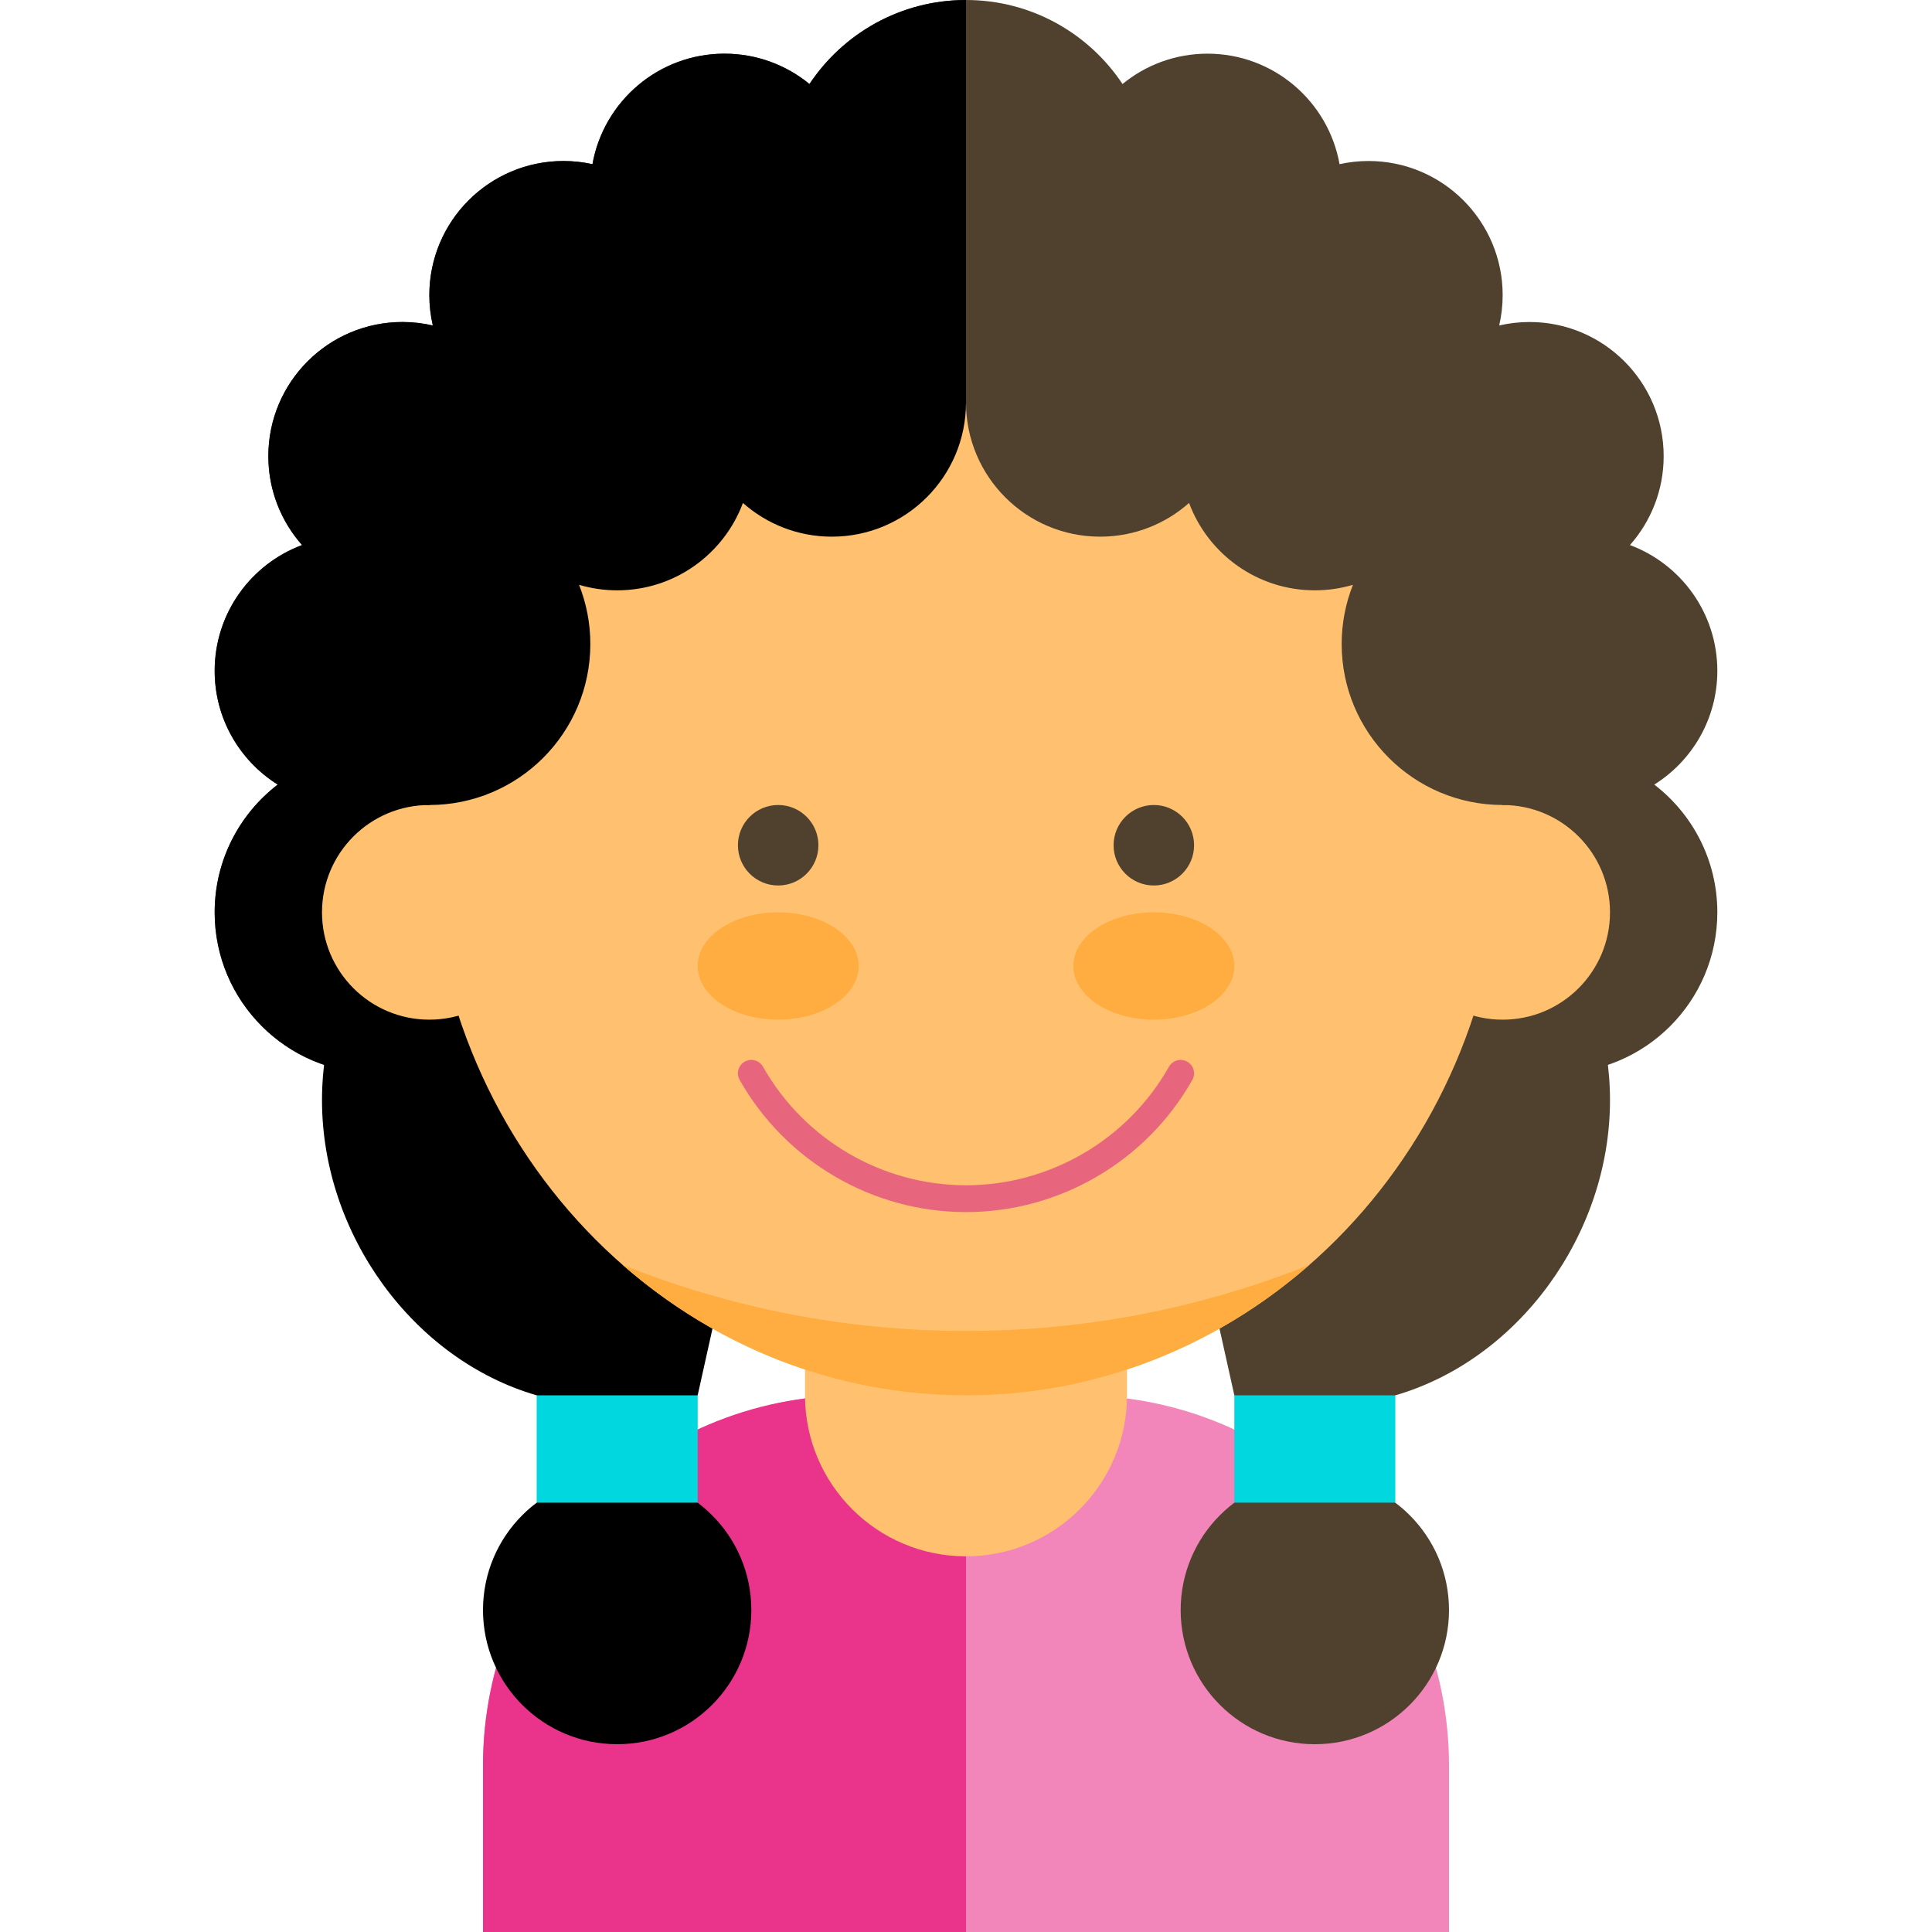
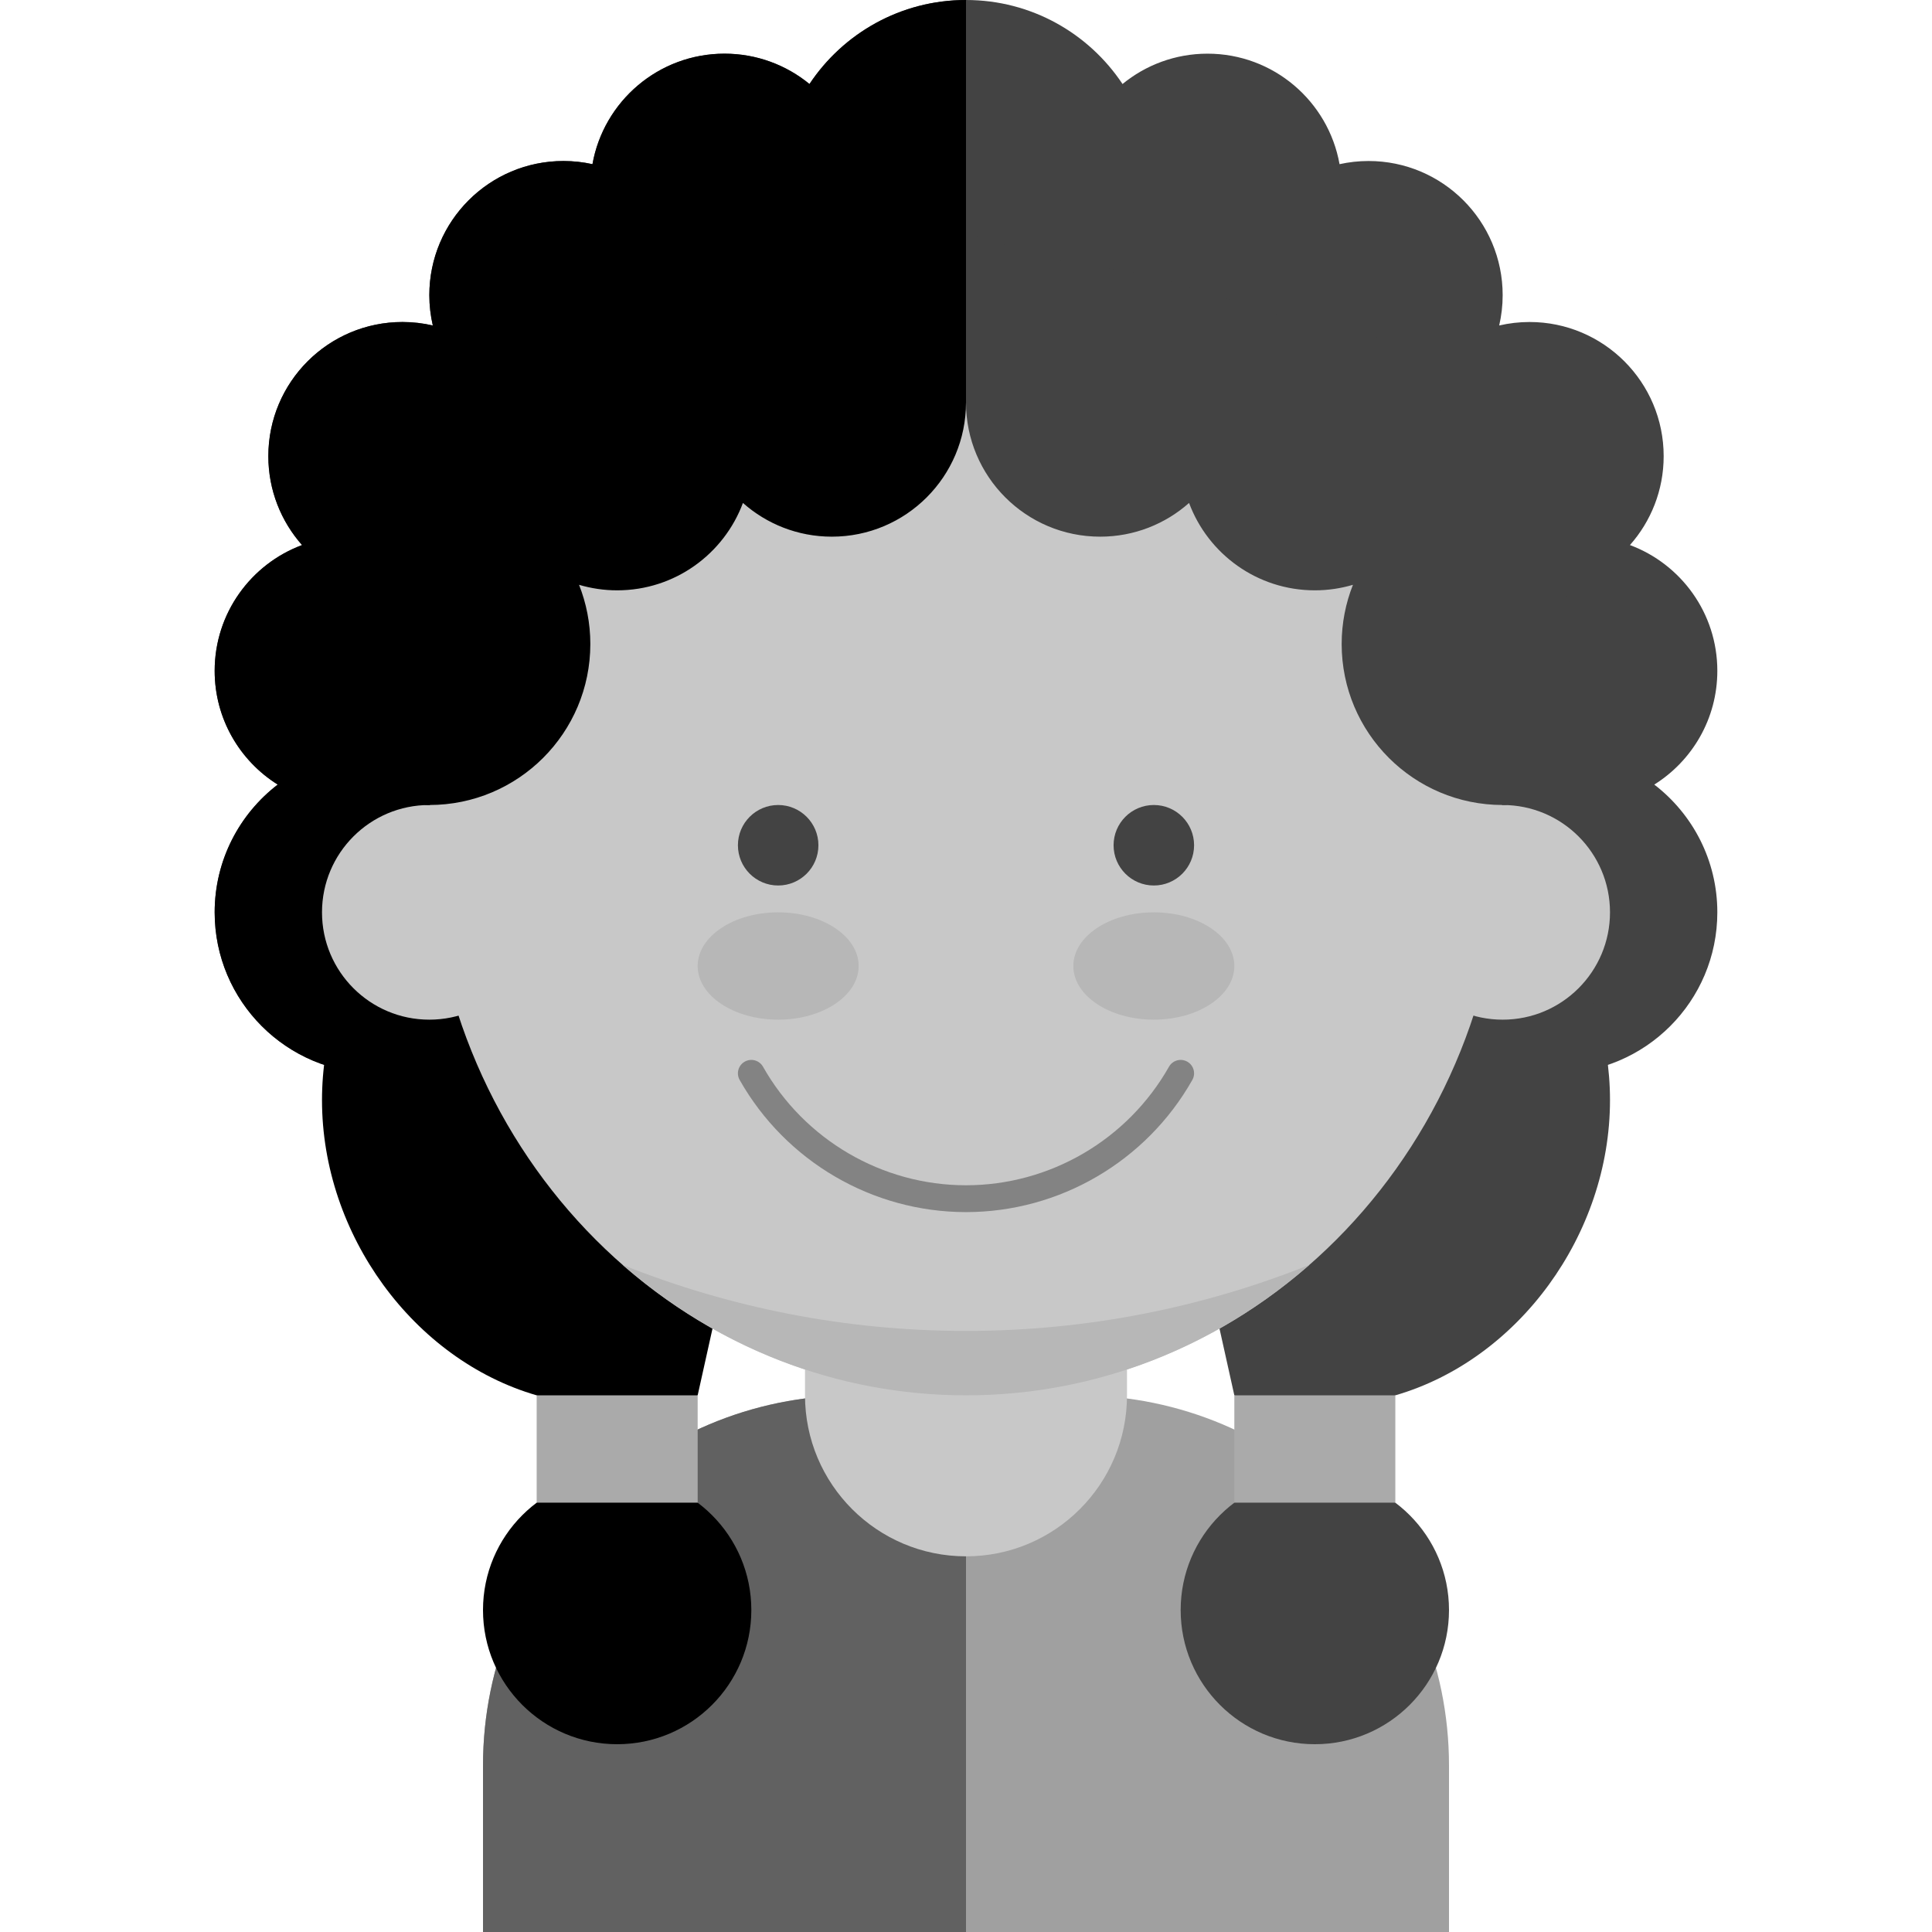
<svg xmlns="http://www.w3.org/2000/svg" version="1.1" id="Layer_1" viewBox="0 0 360 360" xml:space="preserve">
  <defs id="defs1">
	
	
	
	
	
	
	
	
	
	
	
	
	
	
	
	
	
	
	
	
</defs>
-   <path id="XMLID_1774_" style="fill:#f285b9" d="m 201,260 h -21 -21 c -38.107,0 -69,30.893 -69,69 v 31 h 90 90 v -31 c 0,-38.107 -30.893,-69 -69,-69 z" />
+   <path id="XMLID_1774_" style="fill:#a0a0a0" d="m 201,260 h -21 -21 c -38.107,0 -69,30.893 -69,69 v 31 h 90 90 v -31 c 0,-38.107 -30.893,-69 -69,-69 z" />
  <g id="XMLID_1775_">
-     <path id="XMLID_1776_" style="fill:#ea348b" d="m 180,260 h -21 c -38.107,0 -69,30.893 -69,69 v 31 h 90 z" />
+     <path id="XMLID_1776_" style="fill:#616161" d="m 180,260 h -21 c -38.107,0 -69,30.893 -69,69 v 31 h 90 z" />
  </g>
  <g id="XMLID_1777_">
-     <path id="XMLID_1778_" style="fill:#ffc170" d="m 210,260 c 0,16.568 -13.432,30 -30,30 v 0 c -16.568,0 -30,-13.432 -30,-30 v -30 c 0,-16.568 13.432,-30 30,-30 v 0 c 16.568,0 30,13.432 30,30 z" />
+     <path id="XMLID_1778_" style="fill:#c8c8c8" d="m 210,260 c 0,16.568 -13.432,30 -30,30 v 0 c -16.568,0 -30,-13.432 -30,-30 v -30 c 0,-16.568 13.432,-30 30,-30 v 0 c 16.568,0 30,13.432 30,30 z" />
  </g>
-   <path id="XMLID_1779_" style="fill:#50412e" d="M 308.25,146.196 C 315.305,141.777 320,133.939 320,125 320,114.26 313.225,105.104 303.717,101.564 307.624,97.154 310,91.355 310,85 310,71.193 298.807,60 285,60 c -1.943,0 -3.833,0.229 -5.648,0.648 C 279.772,58.832 280,56.943 280,55 280,41.193 268.807,30 255,30 c -1.854,0 -3.657,0.208 -5.395,0.59 C 247.52,18.889 237.301,10 225,10 218.99,10 213.477,12.122 209.166,15.655 202.896,6.221 192.176,0 180,0 167.824,0 157.104,6.221 150.834,15.655 146.523,12.122 141.01,10 135,10 122.699,10 112.479,18.889 110.396,30.59 108.657,30.208 106.854,30 105,30 91.193,30 80,41.193 80,55 c 0,1.943 0.229,3.832 0.648,5.648 C 78.833,60.229 76.943,60 75,60 61.193,60 50,71.193 50,85 c 0,6.355 2.376,12.154 6.283,16.564 C 46.775,105.104 40,114.26 40,125 c 0,8.939 4.695,16.777 11.75,21.196 C 44.607,151.68 40,160.3 40,170 c 0,16.568 13.432,30 30,30 16.568,0 30,-13.432 30,-30 0,-12.073 -7.136,-22.475 -17.416,-27.232 C 87.162,138.236 90,131.95 90,125 90,118.645 87.624,112.846 83.717,108.436 93.225,104.896 100,95.74 100,85 100,83.057 99.771,81.168 99.352,79.352 101.167,79.771 103.057,80 105,80 c 12.301,0 22.521,-8.889 24.605,-20.59 1.738,0.382 3.541,0.59 5.395,0.59 6.01,0 11.523,-2.122 15.834,-5.655 C 157.104,63.779 167.824,70 180,70 192.176,70 202.896,63.779 209.166,54.345 213.477,57.878 242.699,80 255,80 c 1.943,0 3.833,-0.229 5.648,-0.648 C 260.228,81.168 260,83.057 260,85 c 0,10.74 6.775,19.896 16.283,23.436 -3.907,4.41 -6.283,10.209 -6.283,16.564 0,6.95 2.838,13.236 7.416,17.768 C 267.136,147.525 260,157.927 260,170 c 0,16.568 13.432,30 30,30 16.568,0 30,-13.432 30,-30 0,-9.7 -4.607,-18.32 -11.75,-23.804 z" />
+   <path id="XMLID_1779_" style="fill:#434343" d="M 308.25,146.196 C 315.305,141.777 320,133.939 320,125 320,114.26 313.225,105.104 303.717,101.564 307.624,97.154 310,91.355 310,85 310,71.193 298.807,60 285,60 c -1.943,0 -3.833,0.229 -5.648,0.648 C 279.772,58.832 280,56.943 280,55 280,41.193 268.807,30 255,30 c -1.854,0 -3.657,0.208 -5.395,0.59 C 247.52,18.889 237.301,10 225,10 218.99,10 213.477,12.122 209.166,15.655 202.896,6.221 192.176,0 180,0 167.824,0 157.104,6.221 150.834,15.655 146.523,12.122 141.01,10 135,10 122.699,10 112.479,18.889 110.396,30.59 108.657,30.208 106.854,30 105,30 91.193,30 80,41.193 80,55 c 0,1.943 0.229,3.832 0.648,5.648 C 78.833,60.229 76.943,60 75,60 61.193,60 50,71.193 50,85 c 0,6.355 2.376,12.154 6.283,16.564 C 46.775,105.104 40,114.26 40,125 c 0,8.939 4.695,16.777 11.75,21.196 C 44.607,151.68 40,160.3 40,170 c 0,16.568 13.432,30 30,30 16.568,0 30,-13.432 30,-30 0,-12.073 -7.136,-22.475 -17.416,-27.232 C 87.162,138.236 90,131.95 90,125 90,118.645 87.624,112.846 83.717,108.436 93.225,104.896 100,95.74 100,85 100,83.057 99.771,81.168 99.352,79.352 101.167,79.771 103.057,80 105,80 c 12.301,0 22.521,-8.889 24.605,-20.59 1.738,0.382 3.541,0.59 5.395,0.59 6.01,0 11.523,-2.122 15.834,-5.655 C 157.104,63.779 167.824,70 180,70 192.176,70 202.896,63.779 209.166,54.345 213.477,57.878 242.699,80 255,80 c 1.943,0 3.833,-0.229 5.648,-0.648 C 260.228,81.168 260,83.057 260,85 c 0,10.74 6.775,19.896 16.283,23.436 -3.907,4.41 -6.283,10.209 -6.283,16.564 0,6.95 2.838,13.236 7.416,17.768 C 267.136,147.525 260,157.927 260,170 c 0,16.568 13.432,30 30,30 16.568,0 30,-13.432 30,-30 0,-9.7 -4.607,-18.32 -11.75,-23.804 z" />
  <path id="XMLID_1780_" d="M 150.834,15.655 C 146.523,12.122 141.01,10 135,10 122.699,10 112.479,18.889 110.396,30.59 108.657,30.208 106.854,30 105,30 91.193,30 80,41.193 80,55 c 0,1.943 0.229,3.832 0.648,5.648 C 78.833,60.229 76.943,60 75,60 61.193,60 50,71.193 50,85 c 0,6.355 2.376,12.154 6.283,16.564 C 46.775,105.104 40,114.26 40,125 c 0,8.939 4.695,16.777 11.75,21.196 C 44.608,151.68 40,160.3 40,170 c 0,16.568 13.432,30 30,30 16.568,0 30,-13.432 30,-30 0,-12.073 -7.136,-22.475 -17.417,-27.232 C 87.162,138.236 90,131.95 90,125 90,118.645 87.624,112.846 83.717,108.436 93.225,104.896 103.057,80 105,80 117.301,80 146.523,57.878 150.834,54.345 157.104,63.779 167.824,70 180,70 V 0 c -12.176,0 -22.896,6.221 -29.166,15.655 z" />
  <g id="XMLID_1781_">
    <circle id="XMLID_1782_" cx="115" cy="300.009" r="25" />
  </g>
  <path id="XMLID_1783_" d="M 115,150 C 97.922,150 70.02,172.223 70.049,173.328 63.727,182.284 60,193.204 60,205 c 0,25.051 17.09,48.358 40,55 l 15.333,6.334 L 130,260 150,170 Z" />
-   <path id="XMLID_1784_" style="fill:#50412e" d="M 289.951,173.328 C 289.98,172.223 262.078,150 245,150 l -35,20 20,90 16.333,6.334 L 260,260 c 22.91,-6.642 40,-29.949 40,-55 0,-11.796 -3.727,-22.716 -10.049,-31.672 z" />
+   <path id="XMLID_1784_" style="fill:#434343" d="M 289.951,173.328 C 289.98,172.223 262.078,150 245,150 l -35,20 20,90 16.333,6.334 L 260,260 c 22.91,-6.642 40,-29.949 40,-55 0,-11.796 -3.727,-22.716 -10.049,-31.672 z" />
  <g id="XMLID_1785_">
-     <ellipse id="XMLID_1786_" style="fill:#ffc170" cx="180" cy="155" rx="100" ry="105" />
+     <ellipse id="XMLID_1786_" style="fill:#c8c8c8" cx="180" cy="155" rx="100" ry="105" />
  </g>
  <g id="XMLID_1787_">
-     <path id="XMLID_1788_" style="fill:#e8667d" d="m 180,225.858 c -17.42,0 -33.58,-9.436 -42.176,-24.627 -0.68,-1.202 -0.257,-2.727 0.944,-3.407 1.2,-0.68 2.727,-0.258 3.407,0.944 7.71,13.626 22.203,22.09 37.824,22.09 15.622,0 30.115,-8.464 37.824,-22.09 0.68,-1.201 2.204,-1.623 3.407,-0.944 1.201,0.68 1.624,2.205 0.944,3.407 -8.593,15.191 -24.753,24.627 -42.174,24.627 z" />
+     <path id="XMLID_1788_" style="fill:#838383" d="m 180,225.858 c -17.42,0 -33.58,-9.436 -42.176,-24.627 -0.68,-1.202 -0.257,-2.727 0.944,-3.407 1.2,-0.68 2.727,-0.258 3.407,0.944 7.71,13.626 22.203,22.09 37.824,22.09 15.622,0 30.115,-8.464 37.824,-22.09 0.68,-1.201 2.204,-1.623 3.407,-0.944 1.201,0.68 1.624,2.205 0.944,3.407 -8.593,15.191 -24.753,24.627 -42.174,24.627 z" />
  </g>
  <g id="XMLID_1789_">
    <g id="XMLID_1790_">
-       <ellipse id="XMLID_1791_" style="fill:#ffad41" cx="145" cy="180" rx="15" ry="10" />
+       <ellipse id="XMLID_1791_" style="fill:#b7b7b7" cx="145" cy="180" rx="15" ry="10" />
    </g>
    <g id="XMLID_1792_">
-       <circle id="XMLID_1793_" style="fill:#50412e" cx="145" cy="157.5" r="7.5" />
+       <circle id="XMLID_1793_" style="fill:#434343" cx="145" cy="157.5" r="7.5" />
    </g>
  </g>
  <g id="XMLID_1794_">
    <g id="XMLID_1795_">
-       <ellipse id="XMLID_1796_" style="fill:#ffad41" cx="215" cy="180" rx="15" ry="10" />
+       <ellipse id="XMLID_1796_" style="fill:#b7b7b7" cx="215" cy="180" rx="15" ry="10" />
    </g>
    <g id="XMLID_1797_">
-       <circle id="XMLID_1798_" style="fill:#50412e" cx="215" cy="157.5" r="7.5" />
+       <circle id="XMLID_1798_" style="fill:#434343" cx="215" cy="157.5" r="7.5" />
    </g>
  </g>
  <g id="XMLID_1799_">
-     <path id="XMLID_1800_" style="fill:#ffad41" d="m 180,248 c -22.528,0 -44.084,-4.358 -63.959,-12.295 C 133.376,250.872 155.67,260 180,260 c 24.33,0 46.624,-9.128 63.959,-24.295 C 224.084,243.642 202.528,248 180,248 Z" />
+     <path id="XMLID_1800_" style="fill:#b7b7b7" d="m 180,248 c -22.528,0 -44.084,-4.358 -63.959,-12.295 C 133.376,250.872 155.67,260 180,260 c 24.33,0 46.624,-9.128 63.959,-24.295 C 224.084,243.642 202.528,248 180,248 Z" />
  </g>
  <g id="XMLID_1801_">
-     <circle id="XMLID_1802_" style="fill:#ffc170" cx="80" cy="170" r="20" />
+     <circle id="XMLID_1802_" style="fill:#c8c8c8" cx="80" cy="170" r="20" />
  </g>
  <g id="XMLID_1803_">
-     <circle id="XMLID_1804_" style="fill:#ffc170" cx="280" cy="170" r="20" />
+     <circle id="XMLID_1804_" style="fill:#c8c8c8" cx="280" cy="170" r="20" />
  </g>
-   <path id="XMLID_1805_" style="fill:#50412e" d="m 280,90 c -3.897,0 -7.614,0.751 -11.029,2.102 C 269.637,89.85 270,87.469 270,85 270,71.193 258.807,60 245,60 c -6.355,0 -29.26,-10 -40,-10 -5.7,0 -35,-10 -35,-10 0,0 10,26.894 10,35 0,13.807 11.193,25 25,25 6.355,0 12.154,-2.376 16.564,-6.283 3.54,9.508 12.696,16.283 23.436,16.283 2.468,0 4.851,-0.363 7.102,-1.029 -1.351,3.415 -2.102,7.133 -2.102,11.029 0,16.568 13.432,30 30,30 16.568,0 16.568,-60 0,-60 z" />
+   <path id="XMLID_1805_" style="fill:#434343" d="m 280,90 c -3.897,0 -7.614,0.751 -11.029,2.102 C 269.637,89.85 270,87.469 270,85 270,71.193 258.807,60 245,60 c -6.355,0 -29.26,-10 -40,-10 -5.7,0 -35,-10 -35,-10 0,0 10,26.894 10,35 0,13.807 11.193,25 25,25 6.355,0 12.154,-2.376 16.564,-6.283 3.54,9.508 12.696,16.283 23.436,16.283 2.468,0 4.851,-0.363 7.102,-1.029 -1.351,3.415 -2.102,7.133 -2.102,11.029 0,16.568 13.432,30 30,30 16.568,0 16.568,-60 0,-60 z" />
  <path id="XMLID_1806_" d="m 115,60 c -13.807,0 -25,11.193 -25,25 0,2.469 0.363,4.85 1.029,7.102 C 87.614,90.751 83.896,90 80,90 c -16.568,0 -16.568,60 0,60 16.568,0 30,-13.432 30,-30 0,-3.896 -0.751,-7.614 -2.103,-11.029 2.252,0.666 4.635,1.029 7.103,1.029 10.74,0 19.896,-6.775 23.436,-16.283 4.41,3.907 10.209,6.283 16.564,6.283 13.807,0 25,-11.193 25,-25 0,-5.68 0,-55 0,-55 0,0 -58.645,40 -65,40 z" />
  <g id="XMLID_1807_">
-     <rect id="XMLID_1808_" x="100" y="260" style="fill:#00d7df" width="30" height="20" />
+     <rect id="XMLID_1808_" x="100" y="260" style="fill:#aaaaaa" width="30" height="20" />
  </g>
  <g id="XMLID_1809_">
-     <circle id="XMLID_1810_" style="fill:#50412e" cx="245" cy="300.009" r="25" />
+     <circle id="XMLID_1810_" style="fill:#434343" cx="245" cy="300.009" r="25" />
  </g>
  <g id="XMLID_1811_">
-     <rect id="XMLID_1812_" x="230" y="260" style="fill:#00d7df" width="30" height="20" />
+     <rect id="XMLID_1812_" x="230" y="260" style="fill:#aaaaaa" width="30" height="20" />
  </g>
</svg>
